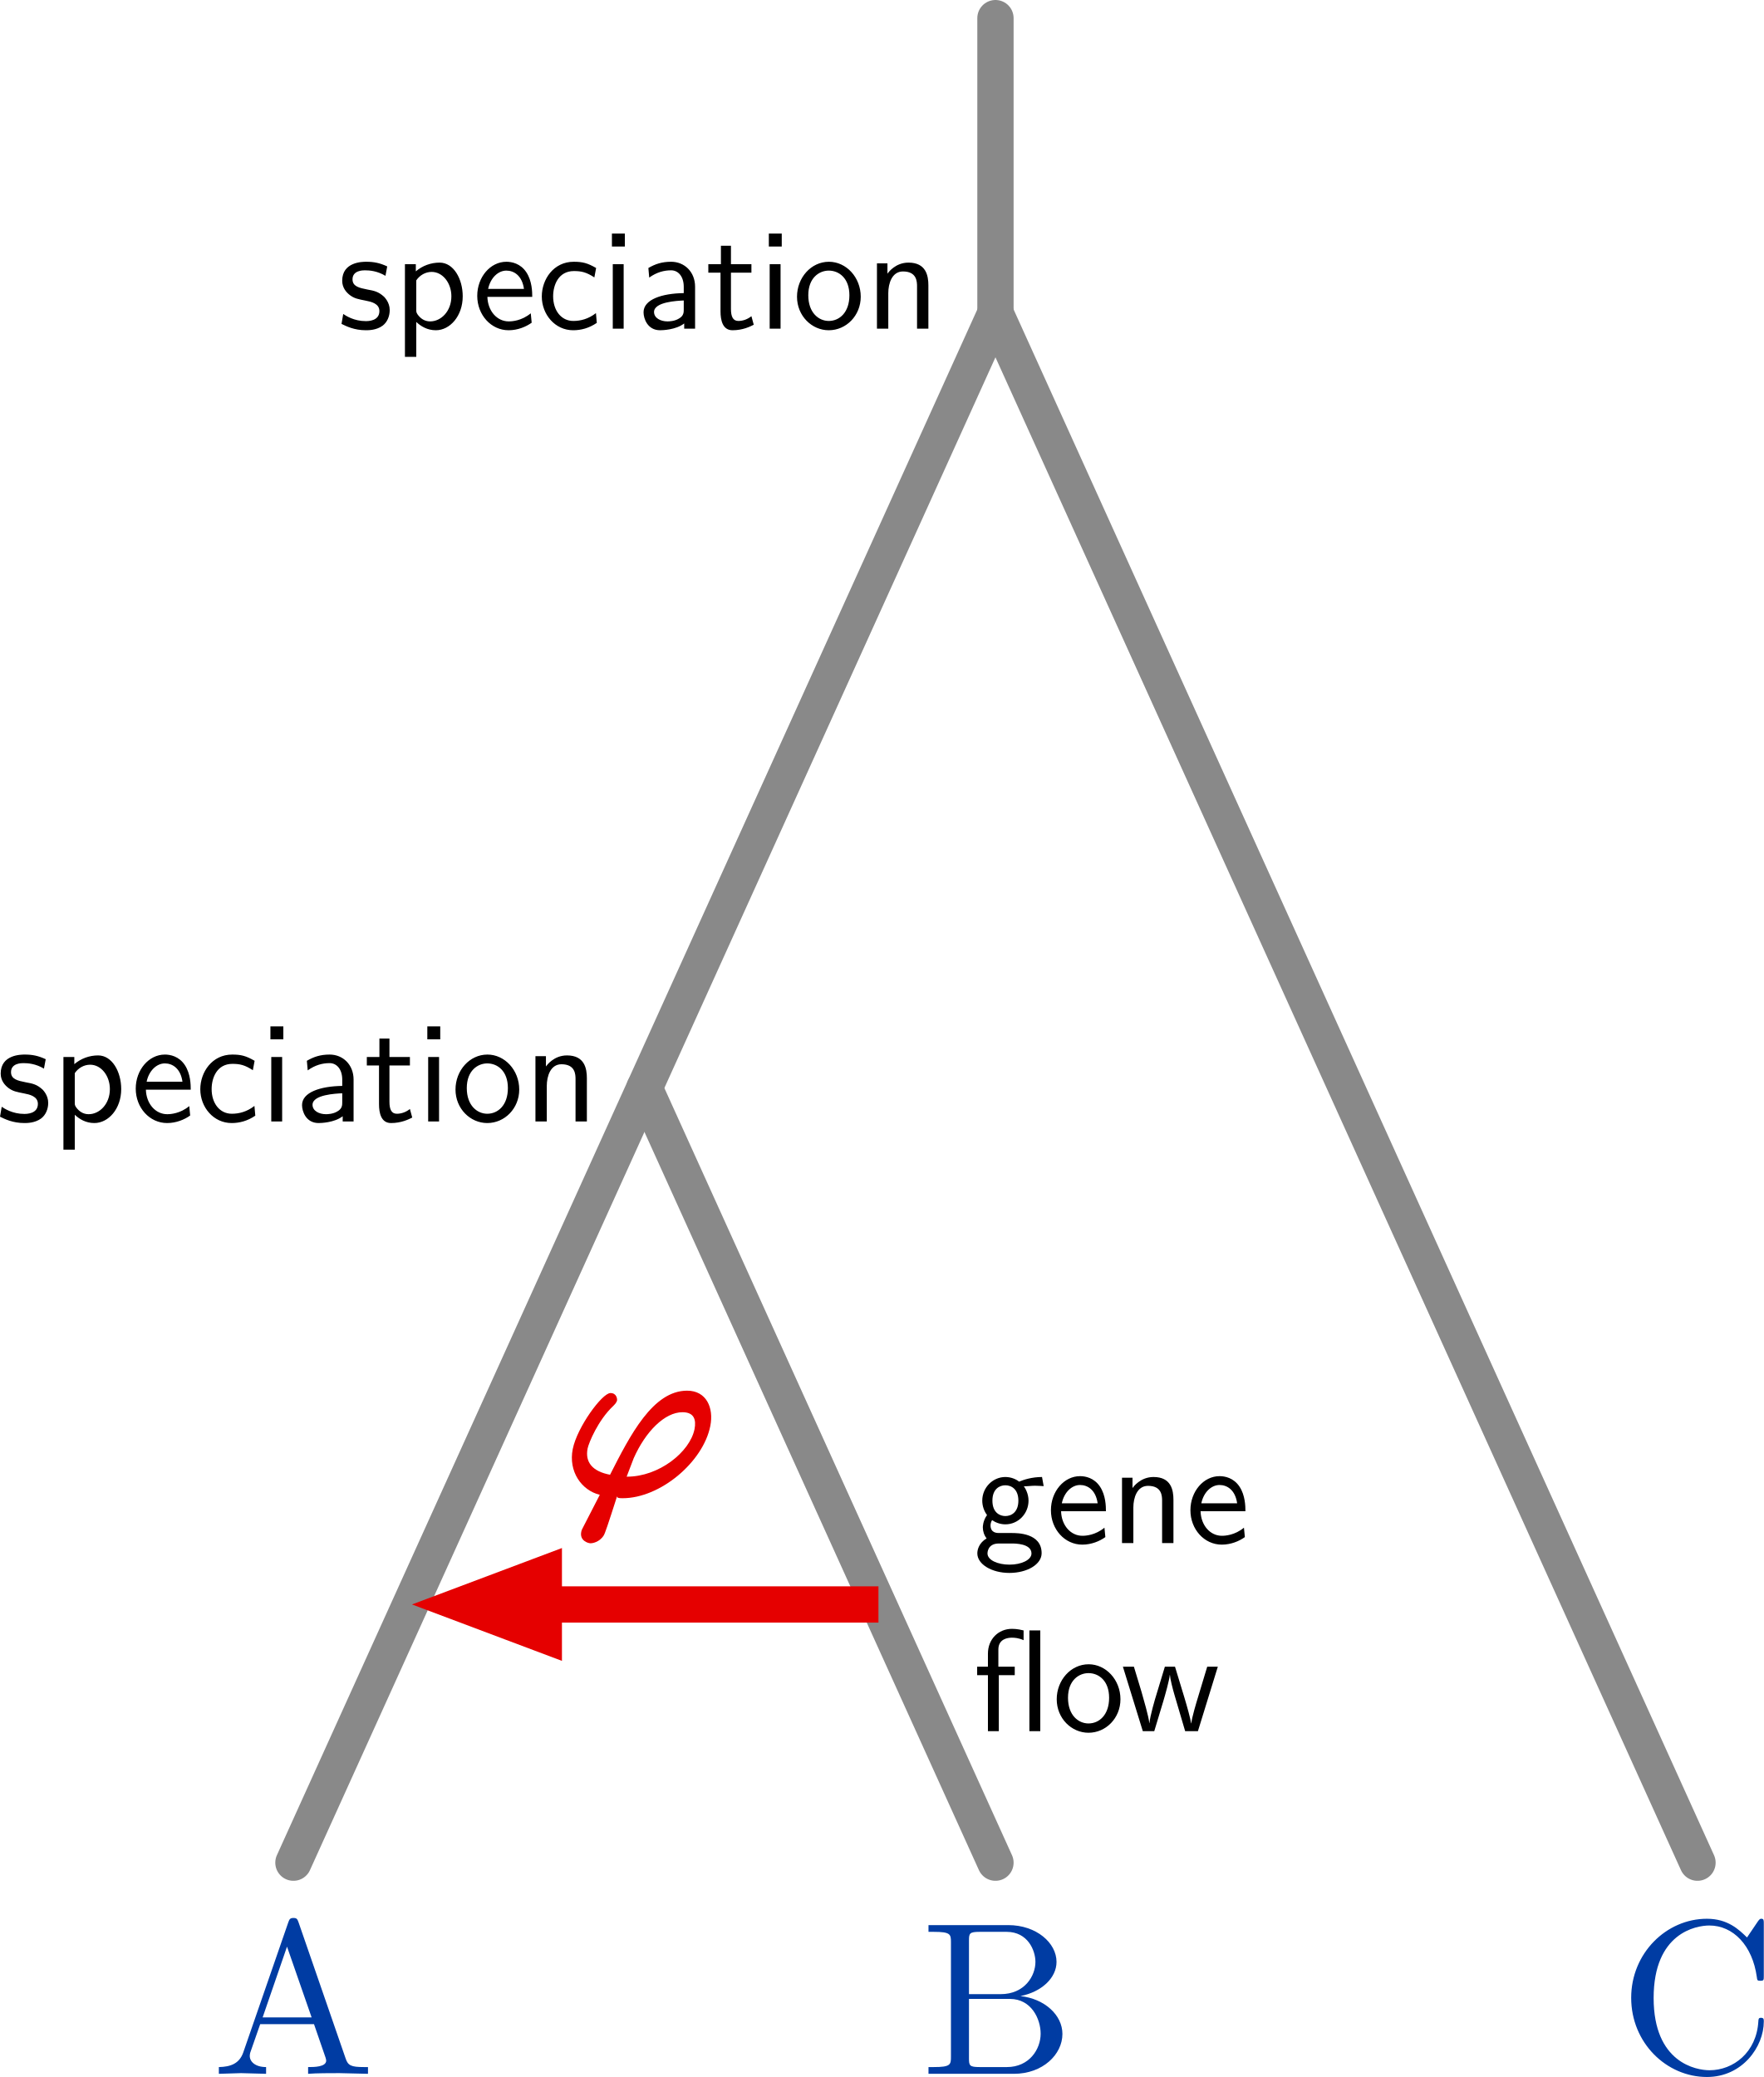
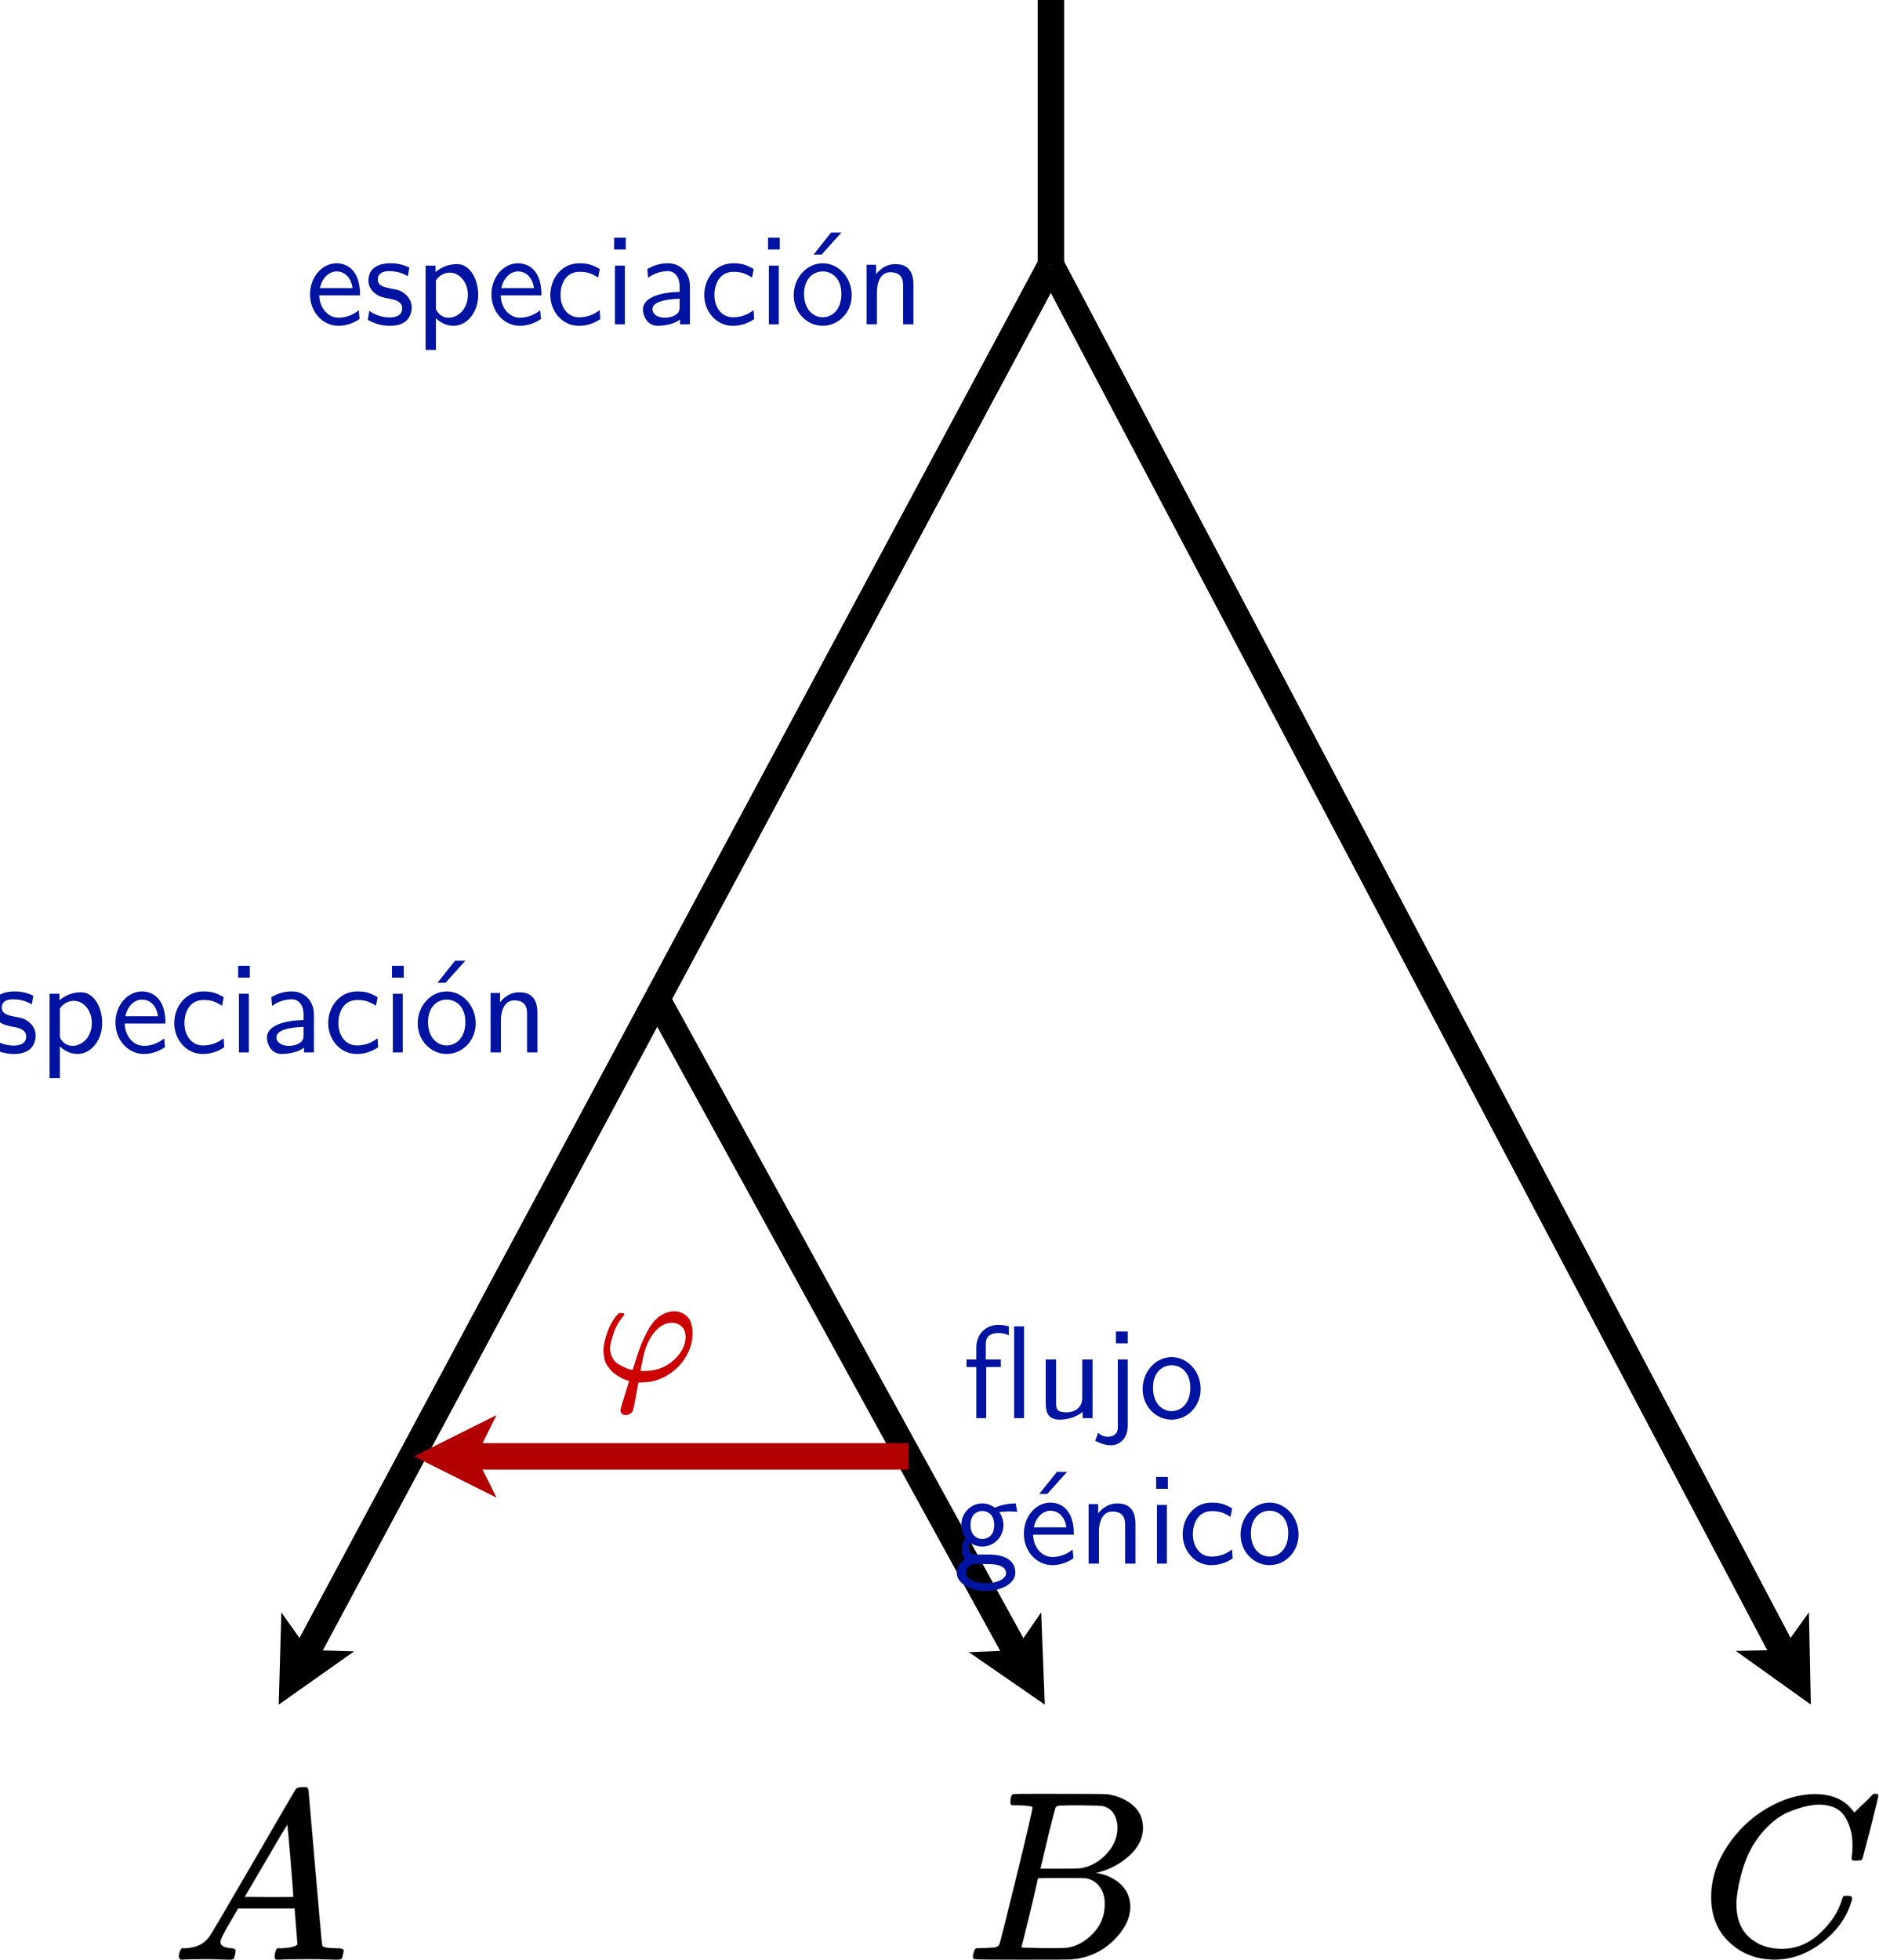
- <svg xmlns="http://www.w3.org/2000/svg" height="572.431" version="1.1" viewBox="0 0 486.049 572.431" width="486.049" x="0px" y="0px" id="svg18">
-   <defs id="defs22">
-     <marker style="overflow:visible" id="TriangleStart" refX="-0.257" refY="-2.1126707e-09" orient="auto-start-reverse" markerWidth="4.132" markerHeight="3.11" viewBox="0 0 5.324 6.155" preserveAspectRatio="none">
-       <path transform="scale(0.5)" style="fill:context-stroke;fill-rule:evenodd;stroke:context-stroke;stroke-width:1pt" d="M 5.77,0 -2.88,5 V -5 Z" id="path135" />
-     </marker>
-   </defs>
-   <g id="g1064" transform="matrix(-1,0,0,1,1248.32,-382.6391)">
-     <g id="g15291-2" transform="translate(411.0283)">
-       <g id="g15477">
-         <g id="g15291" transform="translate(-411.0283)">
-           <path id="line6" style="fill:none;stroke:#898989;stroke-width:10;stroke-linecap:round;stroke-miterlimit:10;stroke-dasharray:none" d="m 974,469 193.46,427" />
-           <path id="line10-3-5" style="fill:none;stroke:#898989;stroke-width:10;stroke-linecap:round;stroke-miterlimit:10;stroke-dasharray:none" d="m 974,387.639 -6e-5,81.618" />
-           <path id="line10-3-5-3-3" style="fill:none;stroke:#898989;stroke-width:10;stroke-linecap:round;stroke-miterlimit:10;stroke-dasharray:none" d="M 1070.73,682.5 974,896" />
-           <text style="font-size:60px;font-family:'DejaVu Sans';fill:#003ca3;fill-opacity:1;stroke:none" x="-802.171" y="953.751" id="text16" transform="scale(-1,1)">
-             <tspan style="font-style:normal;font-variant:normal;font-weight:normal;font-stretch:normal;font-size:60px;font-family:'Latin Modern Roman';-inkscape-font-specification:'Latin Modern Roman, ';fill:#003ca3;fill-opacity:1" id="tspan1008">C</tspan>
-           </text>
-           <path id="line14" style="fill:none;stroke:#898989;stroke-width:10;stroke-linecap:round;stroke-miterlimit:10;stroke-dasharray:none" d="M 974,469 780.54,896" />
-           <text style="font-size:60px;font-family:'DejaVu Sans';fill:#003ca3;fill-opacity:1;stroke:none" x="-1189.93" y="954.191" id="text16-7" transform="scale(-1,1)">
-             <tspan style="font-style:normal;font-variant:normal;font-weight:normal;font-stretch:normal;font-size:60px;font-family:'Latin Modern Roman';-inkscape-font-specification:'Latin Modern Roman, ';fill:#003ca3;fill-opacity:1" id="tspan1008-5">A</tspan>
-           </text>
-           <text style="font-size:60px;font-family:'DejaVu Sans';fill:#e50000;fill-opacity:1;stroke:none" x="-1095.8" y="794.898" id="text16-7-36" transform="scale(-1,1)">
-             <tspan style="font-style:italic;font-variant:normal;font-weight:bold;font-stretch:normal;font-size:60px;font-family:'Latin Modern Math';-inkscape-font-specification:'Latin Modern Math';fill:#e50000;fill-opacity:1" id="tspan1008-5-7">𝜑</tspan>
-           </text>
-           <text style="font-size:40px;font-family:'DejaVu Sans';fill:#000000;fill-opacity:1;stroke:none" x="-1155.332" y="473.22" id="text16-7-3" transform="scale(-1,1)">
-             <tspan style="font-style:normal;font-variant:normal;font-weight:normal;font-stretch:normal;font-size:40px;font-family:'Latin Modern Sans';-inkscape-font-specification:'Latin Modern Sans';fill:#000000;fill-opacity:1" id="tspan1008-5-6">speciation</tspan>
-           </text>
-           <text style="font-size:40px;font-family:'DejaVu Sans';fill:#000000;fill-opacity:1;stroke:none" x="-1249.44" y="691.72" id="text16-7-3-7" transform="scale(-1,1)">
-             <tspan style="font-style:normal;font-variant:normal;font-weight:normal;font-stretch:normal;font-size:40px;font-family:'Latin Modern Sans';-inkscape-font-specification:'Latin Modern Sans';fill:#000000;fill-opacity:1" id="tspan1008-5-6-5">speciation</tspan>
-           </text>
-           <text style="font-size:60px;font-family:'DejaVu Sans';fill:#003ca3;fill-opacity:1;stroke:none" x="-994.61" y="954.191" id="text16-7-67" transform="scale(-1,1)">
-             <tspan style="font-style:normal;font-variant:normal;font-weight:normal;font-stretch:normal;font-size:60px;font-family:'Latin Modern Roman';-inkscape-font-specification:'Latin Modern Roman, ';fill:#003ca3;fill-opacity:1" id="tspan1008-5-5">B</tspan>
-           </text>
-           <path style="fill:#ff00af;stroke:#e50000;stroke-width:10;stroke-linecap:butt;stroke-linejoin:round;stroke-dasharray:none;stroke-opacity:1;marker-start:url(#TriangleStart)" d="m 1105.231,824.833 -98.988,-10e-6" id="path4921" />
-           <text style="font-size:40px;font-family:'DejaVu Sans';fill:#000000;fill-opacity:1;stroke:none" x="-980.12" y="807.909" id="text16-7-3-3" transform="scale(-1,1)">
-             <tspan id="tspan2" x="-980.12" y="807.909" style="font-style:normal;font-variant:normal;font-weight:normal;font-stretch:normal;font-size:40px;font-family:'Latin Modern Sans';-inkscape-font-specification:'Latin Modern Sans';fill:#000000;fill-opacity:1">gene</tspan>
-             <tspan x="-980.12" y="859.758" style="font-style:normal;font-variant:normal;font-weight:normal;font-stretch:normal;font-size:40px;font-family:'Latin Modern Sans';-inkscape-font-specification:'Latin Modern Sans';fill:#000000;fill-opacity:1" id="tspan3">flow</tspan>
-           </text>
-         </g>
-       </g>
-     </g>
-   </g>
+ <svg xmlns="http://www.w3.org/2000/svg" width="213.111pt" height="222.29pt" viewBox="0 0 213.111 222.29" version="1.1" id="svg56">
+   <defs id="defs60" />
+   <path fill-rule="nonzero" fill="#000000" fill-opacity="1" stroke-width="0.118" stroke-linecap="butt" stroke-linejoin="miter" stroke="#000000" stroke-opacity="0.339" stroke-miterlimit="4" d="m 115.614,204.727 c -0.48,0 -0.766,-0.008 -0.855,-0.027 -0.09,-0.019 -0.133,-0.121 -0.133,-0.301 0,-0.496 0.098,-0.797 0.293,-0.91 0.016,-0.016 1.176,-0.027 3.473,-0.027 4.609,0 7.039,0.019 7.289,0.055 1.121,0.184 2.059,0.598 2.805,1.238 0.75,0.641 1.133,1.484 1.148,2.527 0,1.172 -0.516,2.227 -1.547,3.16 -1.035,0.934 -2.219,1.566 -3.555,1.898 l -0.266,0.082 c 1.141,0.164 2.074,0.586 2.805,1.262 0.73,0.68 1.102,1.523 1.121,2.527 0,1.34 -0.641,2.629 -1.922,3.875 -1.281,1.246 -2.859,1.953 -4.727,2.117 -0.125,0.019 -2.004,0.027 -5.637,0.027 -3.562,0 -5.367,-0.019 -5.422,-0.055 -0.07,-0.055 -0.105,-0.129 -0.105,-0.219 0,-0.129 0.016,-0.258 0.051,-0.387 0.09,-0.348 0.18,-0.539 0.27,-0.578 0.07,-0.016 0.203,-0.027 0.398,-0.027 h 0.16 c 0.48,0 1.016,-0.027 1.602,-0.082 0.25,-0.055 0.422,-0.164 0.508,-0.328 0.055,-0.074 0.695,-2.621 1.926,-7.641 1.227,-5.02 1.84,-7.664 1.84,-7.941 0,-0.129 -0.508,-0.211 -1.52,-0.246 z m 11.164,2.555 c 0,-0.547 -0.137,-1.062 -0.402,-1.539 -0.266,-0.477 -0.703,-0.785 -1.309,-0.934 -0.125,-0.035 -0.945,-0.062 -2.457,-0.082 -0.355,0 -0.73,0 -1.121,0 -0.391,0 -0.703,0.008 -0.934,0.027 h -0.348 c -0.27,0.019 -0.438,0.109 -0.508,0.273 -0.035,0.074 -0.32,1.176 -0.855,3.301 0,0.055 -0.008,0.109 -0.027,0.164 l -0.828,3.461 h 2.164 c 1.441,0 2.27,-0.019 2.484,-0.055 1.066,-0.184 2.02,-0.715 2.855,-1.594 0.84,-0.879 1.266,-1.887 1.285,-3.023 z m -1.445,8.656 c 0,-0.805 -0.203,-1.473 -0.613,-2.004 -0.41,-0.531 -0.941,-0.844 -1.602,-0.938 -0.105,-0.016 -0.848,-0.027 -2.219,-0.027 -2.098,0 -3.16,0.012 -3.176,0.027 0,0.039 -0.152,0.707 -0.453,2.008 -0.305,1.301 -0.617,2.594 -0.938,3.875 l -0.48,1.922 c 0,0.074 0.109,0.109 0.32,0.109 0.215,0 0.938,0.019 2.164,0.055 1.586,0 2.441,-0.008 2.562,-0.027 1.105,-0.125 2.121,-0.656 3.047,-1.594 0.926,-0.934 1.387,-2.07 1.387,-3.406 z m 0,0" id="path2" />
+   <path fill="none" stroke-width="1.502" stroke-linecap="butt" stroke-linejoin="miter" stroke="#000000" stroke-opacity="1" stroke-miterlimit="10" d="m 119.204,30.031 83.313,157.828" id="path4" style="stroke-width:3;stroke-dasharray:none" />
+   <path fill-rule="nonzero" fill="#000000" fill-opacity="1" stroke-width="1.502" stroke-linecap="butt" stroke-linejoin="miter" stroke="#000000" stroke-opacity="1" stroke-miterlimit="10" d="m 204.618,191.84 -5.457,-3.902 3.355,-0.078 1.961,-2.73 z m 0,0" id="path6" />
+   <path fill="none" stroke-width="1.502" stroke-linecap="butt" stroke-linejoin="miter" stroke="#000000" stroke-opacity="1" stroke-miterlimit="10" d="M 119.204,30.031 34.54,187.875" id="path8" style="stroke-width:3;stroke-dasharray:none" />
+   <path fill-rule="nonzero" fill="#000000" fill-opacity="1" stroke-width="1.502" stroke-linecap="butt" stroke-linejoin="miter" stroke="#000000" stroke-opacity="1" stroke-miterlimit="10" d="m 32.407,191.848 0.195,-6.711 1.938,2.738 3.355,0.098 z m 0,0" id="path10" />
+   <path fill="none" stroke-width="1.502" stroke-linecap="butt" stroke-linejoin="miter" stroke="#000000" stroke-opacity="1" stroke-miterlimit="10" d="m 74.157,112.617 41.375,75.289" id="path12" style="stroke-width:3;stroke-dasharray:none" />
+   <path fill-rule="nonzero" fill="#000000" fill-opacity="1" stroke-width="1.502" stroke-linecap="butt" stroke-linejoin="miter" stroke="#000000" stroke-opacity="1" stroke-miterlimit="10" d="m 117.7,191.856 -5.523,-3.816 3.355,-0.133 1.906,-2.762 z m 0,0" id="path14" />
+   <path fill-rule="nonzero" fill="#000000" fill-opacity="1" stroke-width="0.119" stroke-linecap="butt" stroke-linejoin="miter" stroke="#000000" stroke-opacity="0.339" stroke-miterlimit="4" d="m 24.974,220.215 c 0,0.434 0.414,0.691 1.242,0.762 0.324,0 0.488,0.102 0.488,0.301 0,0.019 -0.02,0.137 -0.055,0.355 -0.055,0.254 -0.109,0.418 -0.164,0.488 -0.055,0.074 -0.172,0.109 -0.352,0.109 -0.035,0 -0.145,0 -0.324,0 -0.18,0 -0.484,-0.008 -0.918,-0.027 -0.434,-0.016 -1.008,-0.027 -1.73,-0.027 -1.277,0 -2.098,0.019 -2.457,0.055 h -0.215 c -0.129,-0.125 -0.191,-0.227 -0.191,-0.301 0.035,-0.488 0.152,-0.809 0.352,-0.953 h 0.379 c 1.262,-0.055 2.18,-0.508 2.758,-1.363 0.105,-0.109 1.738,-2.879 4.891,-8.312 3.152,-5.438 4.754,-8.191 4.809,-8.262 0.125,-0.219 0.34,-0.328 0.648,-0.328 h 0.676 c 0.105,0.164 0.16,0.254 0.16,0.273 l 0.758,8.805 c 0.504,5.871 0.773,8.832 0.809,8.887 0.094,0.203 0.676,0.301 1.758,0.301 0.449,0 0.676,0.09 0.676,0.273 0,0.035 -0.027,0.164 -0.082,0.383 -0.055,0.27 -0.098,0.434 -0.133,0.488 -0.039,0.055 -0.164,0.094 -0.379,0.109 -0.055,0 -0.18,0 -0.379,0 -0.199,0 -0.551,-0.008 -1.055,-0.027 -0.504,-0.016 -1.16,-0.027 -1.973,-0.027 -1.691,0 -2.801,0.019 -3.324,0.055 h -0.324 c -0.105,-0.109 -0.16,-0.191 -0.16,-0.246 0,-0.055 0.02,-0.215 0.055,-0.488 0.07,-0.238 0.125,-0.383 0.16,-0.438 l 0.109,-0.082 h 0.539 c 0.973,-0.055 1.551,-0.207 1.73,-0.461 l -0.324,-4.09 h -6.43 l -0.922,1.578 c -0.738,1.254 -1.105,1.992 -1.105,2.211 z m 8.32,-5.07 c 0,-0.203 -0.105,-1.621 -0.324,-4.254 -0.215,-2.637 -0.34,-3.965 -0.375,-3.98 l -0.73,1.172 C 31.575,208.574 31.009,209.547 30.161,211 l -2.434,4.145 2.785,0.027 c 1.855,0 2.781,-0.012 2.781,-0.027 z m 0,0" id="path16" />
+   <path fill-rule="nonzero" fill="#000000" fill-opacity="1" stroke-width="0.118" stroke-linecap="butt" stroke-linejoin="miter" stroke="#000000" stroke-opacity="0.328" stroke-miterlimit="4" d="m 194.114,215.156 c 0,-1.977 0.594,-3.879 1.785,-5.703 1.191,-1.824 2.695,-3.27 4.508,-4.336 1.816,-1.07 3.629,-1.609 5.441,-1.629 1.602,0 2.871,0.441 3.816,1.316 0.16,0.172 0.293,0.32 0.398,0.441 0.105,0.117 0.18,0.203 0.215,0.258 l 0.027,0.078 c 0.051,0 0.293,-0.227 0.719,-0.672 0.125,-0.105 0.258,-0.227 0.398,-0.363 0.145,-0.137 0.285,-0.273 0.43,-0.414 0.141,-0.137 0.23,-0.23 0.266,-0.281 l 0.398,-0.387 h 0.16 c 0.25,0 0.375,0.059 0.375,0.18 0,0.07 -0.285,1.246 -0.855,3.535 -0.641,2.395 -0.957,3.598 -0.957,3.613 -0.039,0.086 -0.082,0.141 -0.137,0.156 -0.051,0.016 -0.211,0.035 -0.48,0.051 h -0.426 c -0.105,-0.102 -0.16,-0.18 -0.16,-0.23 0,-0.019 0.012,-0.078 0.027,-0.18 0.019,-0.105 0.035,-0.277 0.055,-0.52 0.016,-0.238 0.027,-0.516 0.027,-0.824 0,-1.223 -0.285,-2.289 -0.855,-3.203 -0.57,-0.91 -1.539,-1.375 -2.906,-1.391 -0.465,0 -0.961,0.059 -1.496,0.18 -0.531,0.121 -1.172,0.328 -1.918,0.617 -0.746,0.293 -1.484,0.777 -2.215,1.449 -0.73,0.668 -1.379,1.469 -1.945,2.398 -0.57,0.98 -1.023,2.125 -1.363,3.434 -0.336,1.309 -0.504,2.375 -0.504,3.199 0,1.965 0.676,3.375 2.027,4.234 0.852,0.586 1.902,0.879 3.145,0.879 1.621,0 3.059,-0.586 4.32,-1.758 1.266,-1.168 2.102,-2.441 2.508,-3.82 0.07,-0.223 0.125,-0.352 0.16,-0.387 0.035,-0.031 0.18,-0.051 0.43,-0.051 0.355,0 0.531,0.078 0.531,0.234 0,0.086 -0.008,0.16 -0.027,0.23 -0.516,1.84 -1.617,3.426 -3.305,4.75 -1.691,1.324 -3.504,1.988 -5.441,1.988 -2.012,0 -3.711,-0.645 -5.098,-1.938 -1.387,-1.289 -2.078,-3.004 -2.078,-5.137 z m 0,0" id="path18" />
+   <path fill="none" stroke-width="1.502" stroke-linecap="butt" stroke-linejoin="miter" stroke="#000000" stroke-opacity="1" stroke-miterlimit="10" d="M 119.204,30.031 V 0" id="path20" style="stroke-width:3;stroke-dasharray:none" />
+   <path fill="none" stroke-width="1.502" stroke-linecap="butt" stroke-linejoin="miter" stroke="#b20000" stroke-opacity="1" stroke-miterlimit="10" d="M 103.039,165.172 H 53.144" id="path22" style="stroke-width:3;stroke-dasharray:none" />
+   <path fill-rule="nonzero" fill="#b20000" fill-opacity="1" stroke-width="1.502" stroke-linecap="butt" stroke-linejoin="miter" stroke="#b20000" stroke-opacity="1" stroke-miterlimit="10" d="m 48.637,165.172 6.008,-3.004 -1.5,3.004 1.5,3.004 z" id="path24" />
+   <path fill-rule="nonzero" fill="#cc0000" fill-opacity="1" stroke-width="6.728" stroke-linecap="butt" stroke-linejoin="miter" stroke="#cc0000" stroke-opacity="0.223" stroke-miterlimit="4" d="m 69.191,152.857 c 0,0.402 0.082,0.766 0.25,1.086 0.164,0.32 0.379,0.566 0.641,0.73 0.262,0.168 0.516,0.305 0.766,0.41 0.25,0.109 0.457,0.188 0.621,0.234 l 0.27,0.035 0.035,-0.019 0.23,-0.73 c 0.215,-0.687 0.41,-1.277 0.59,-1.766 0.176,-0.488 0.406,-1.012 0.691,-1.57 0.285,-0.559 0.57,-1.008 0.855,-1.355 0.285,-0.344 0.637,-0.629 1.051,-0.855 0.414,-0.227 0.848,-0.34 1.301,-0.34 0.531,0 1.008,0.191 1.422,0.574 0.418,0.379 0.629,1.02 0.641,1.926 0,0.926 -0.254,1.816 -0.766,2.672 -0.508,0.859 -1.211,1.555 -2.098,2.09 -0.891,0.535 -1.828,0.801 -2.816,0.801 -0.309,0 -0.461,0.012 -0.461,0.035 l -0.125,0.645 c -0.07,0.414 -0.152,0.871 -0.25,1.371 -0.094,0.5 -0.16,0.82 -0.195,0.965 -0.059,0.285 -0.215,0.48 -0.461,0.586 -0.133,0.074 -0.281,0.109 -0.445,0.109 -0.371,-0.035 -0.555,-0.234 -0.555,-0.59 0,-0.117 0.328,-1.207 0.98,-3.262 l -0.09,-0.039 c -0.059,-0.023 -0.141,-0.051 -0.25,-0.086 -0.105,-0.035 -0.234,-0.09 -0.391,-0.16 -0.152,-0.074 -0.309,-0.156 -0.461,-0.25 -0.156,-0.098 -0.316,-0.203 -0.48,-0.324 -0.168,-0.117 -0.32,-0.266 -0.465,-0.445 -0.141,-0.176 -0.277,-0.367 -0.41,-0.57 -0.129,-0.203 -0.219,-0.434 -0.266,-0.695 -0.047,-0.262 -0.082,-0.547 -0.105,-0.855 0,-0.57 0.152,-1.289 0.461,-2.156 0.309,-0.871 0.742,-1.582 1.301,-2.141 h 0.23 c 0.25,0 0.375,0.047 0.375,0.141 0,0.07 -0.047,0.156 -0.145,0.25 -0.484,0.57 -0.848,1.219 -1.086,1.945 -0.234,0.723 -0.367,1.258 -0.391,1.605 z m 8.582,-1.215 c 0,-0.5 -0.145,-0.891 -0.43,-1.176 -0.285,-0.285 -0.664,-0.434 -1.137,-0.445 -0.582,0 -1.129,0.238 -1.641,0.711 -0.508,0.477 -0.93,1.137 -1.262,1.98 -0.168,0.406 -0.332,1.055 -0.5,1.945 l -0.16,0.801 c 0.215,0.023 0.332,0.035 0.355,0.035 1.391,0 2.531,-0.41 3.418,-1.23 0.891,-0.82 1.344,-1.691 1.355,-2.621 z m 0,0" id="path28" style="stroke:none" />
+   <text xml:space="preserve" style="font-size:15px;line-height:1.1;font-family:'Latin Modern Sans';-inkscape-font-specification:'Latin Modern Sans';text-align:center;letter-spacing:0px;text-anchor:middle;fill:#0013a1;fill-opacity:1;stroke-width:2.835" x="77.225" y="36.784" id="text1">
+     <tspan id="tspan1" style="font-size:15px;fill:#0013a1;fill-opacity:1;stroke-width:2.835" x="77.225" y="36.784">especiación</tspan>
+   </text>
+   <text xml:space="preserve" style="font-size:15px;line-height:1.1;font-family:'Latin Modern Sans';-inkscape-font-specification:'Latin Modern Sans';text-align:center;letter-spacing:0px;text-anchor:middle;fill:#0013a1;fill-opacity:1;stroke-width:2.835" x="34.575" y="119.363" id="text1-6">
+     <tspan id="tspan1-7" style="font-size:15px;fill:#0013a1;fill-opacity:1;stroke-width:2.835" x="34.575" y="119.363">especiación</tspan>
+   </text>
+   <text xml:space="preserve" style="font-size:15px;line-height:1.1;font-family:'Latin Modern Sans';-inkscape-font-specification:'Latin Modern Sans';text-align:center;letter-spacing:0px;text-anchor:middle;fill:#0013a1;fill-opacity:1;stroke-width:2.835" x="135.426" y="160.837" id="text1-6-3">
+     <tspan id="tspan1-7-5" style="font-size:15px;fill:#0013a1;fill-opacity:1;stroke-width:2.835" x="135.426" y="160.837">flujo</tspan>
+     <tspan style="font-size:15px;fill:#0013a1;fill-opacity:1;stroke-width:2.835" x="135.426" y="177.337" id="tspan2">génico</tspan>
+   </text>
</svg>
